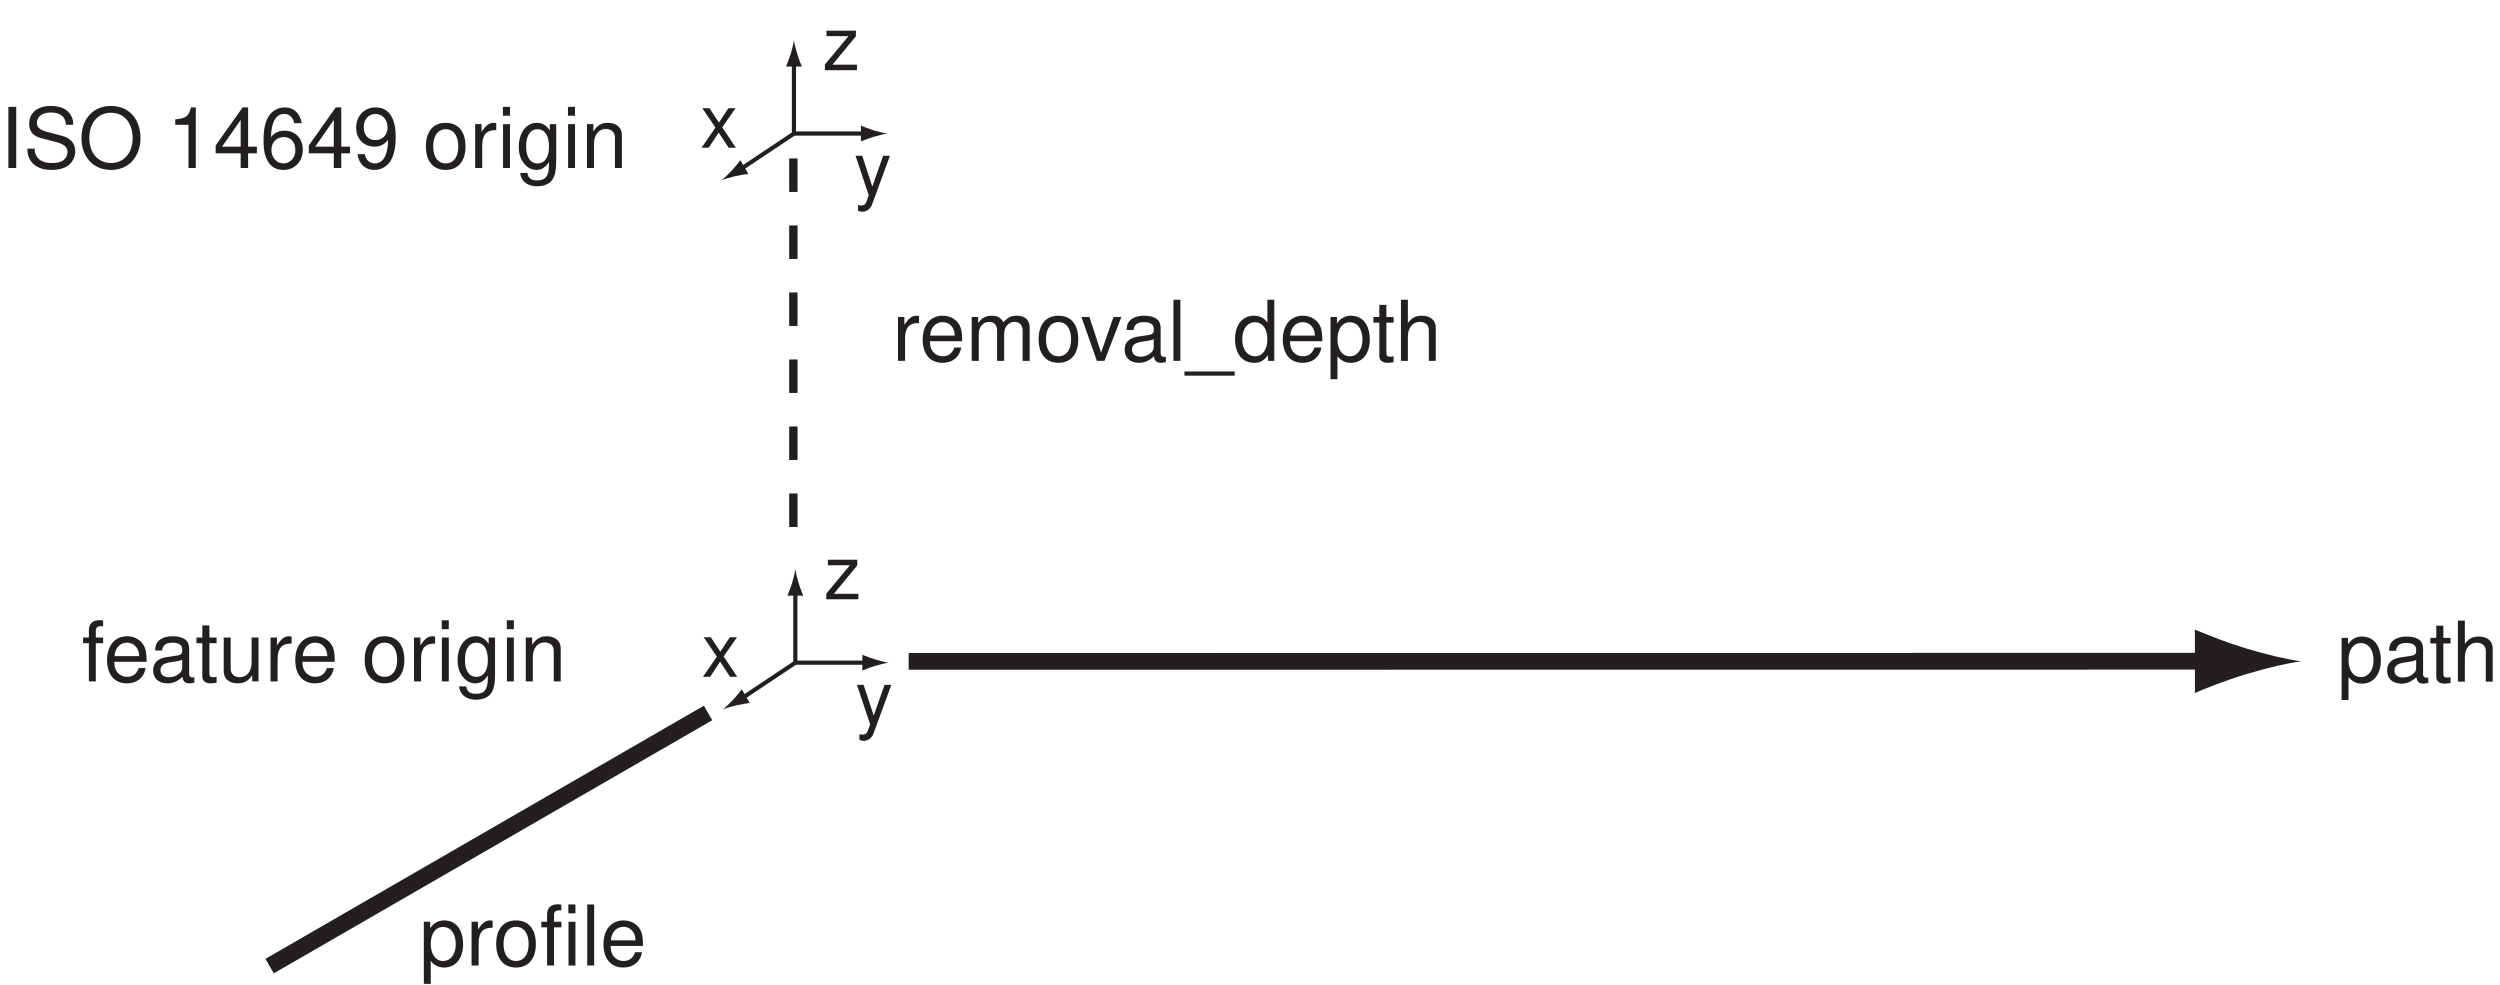
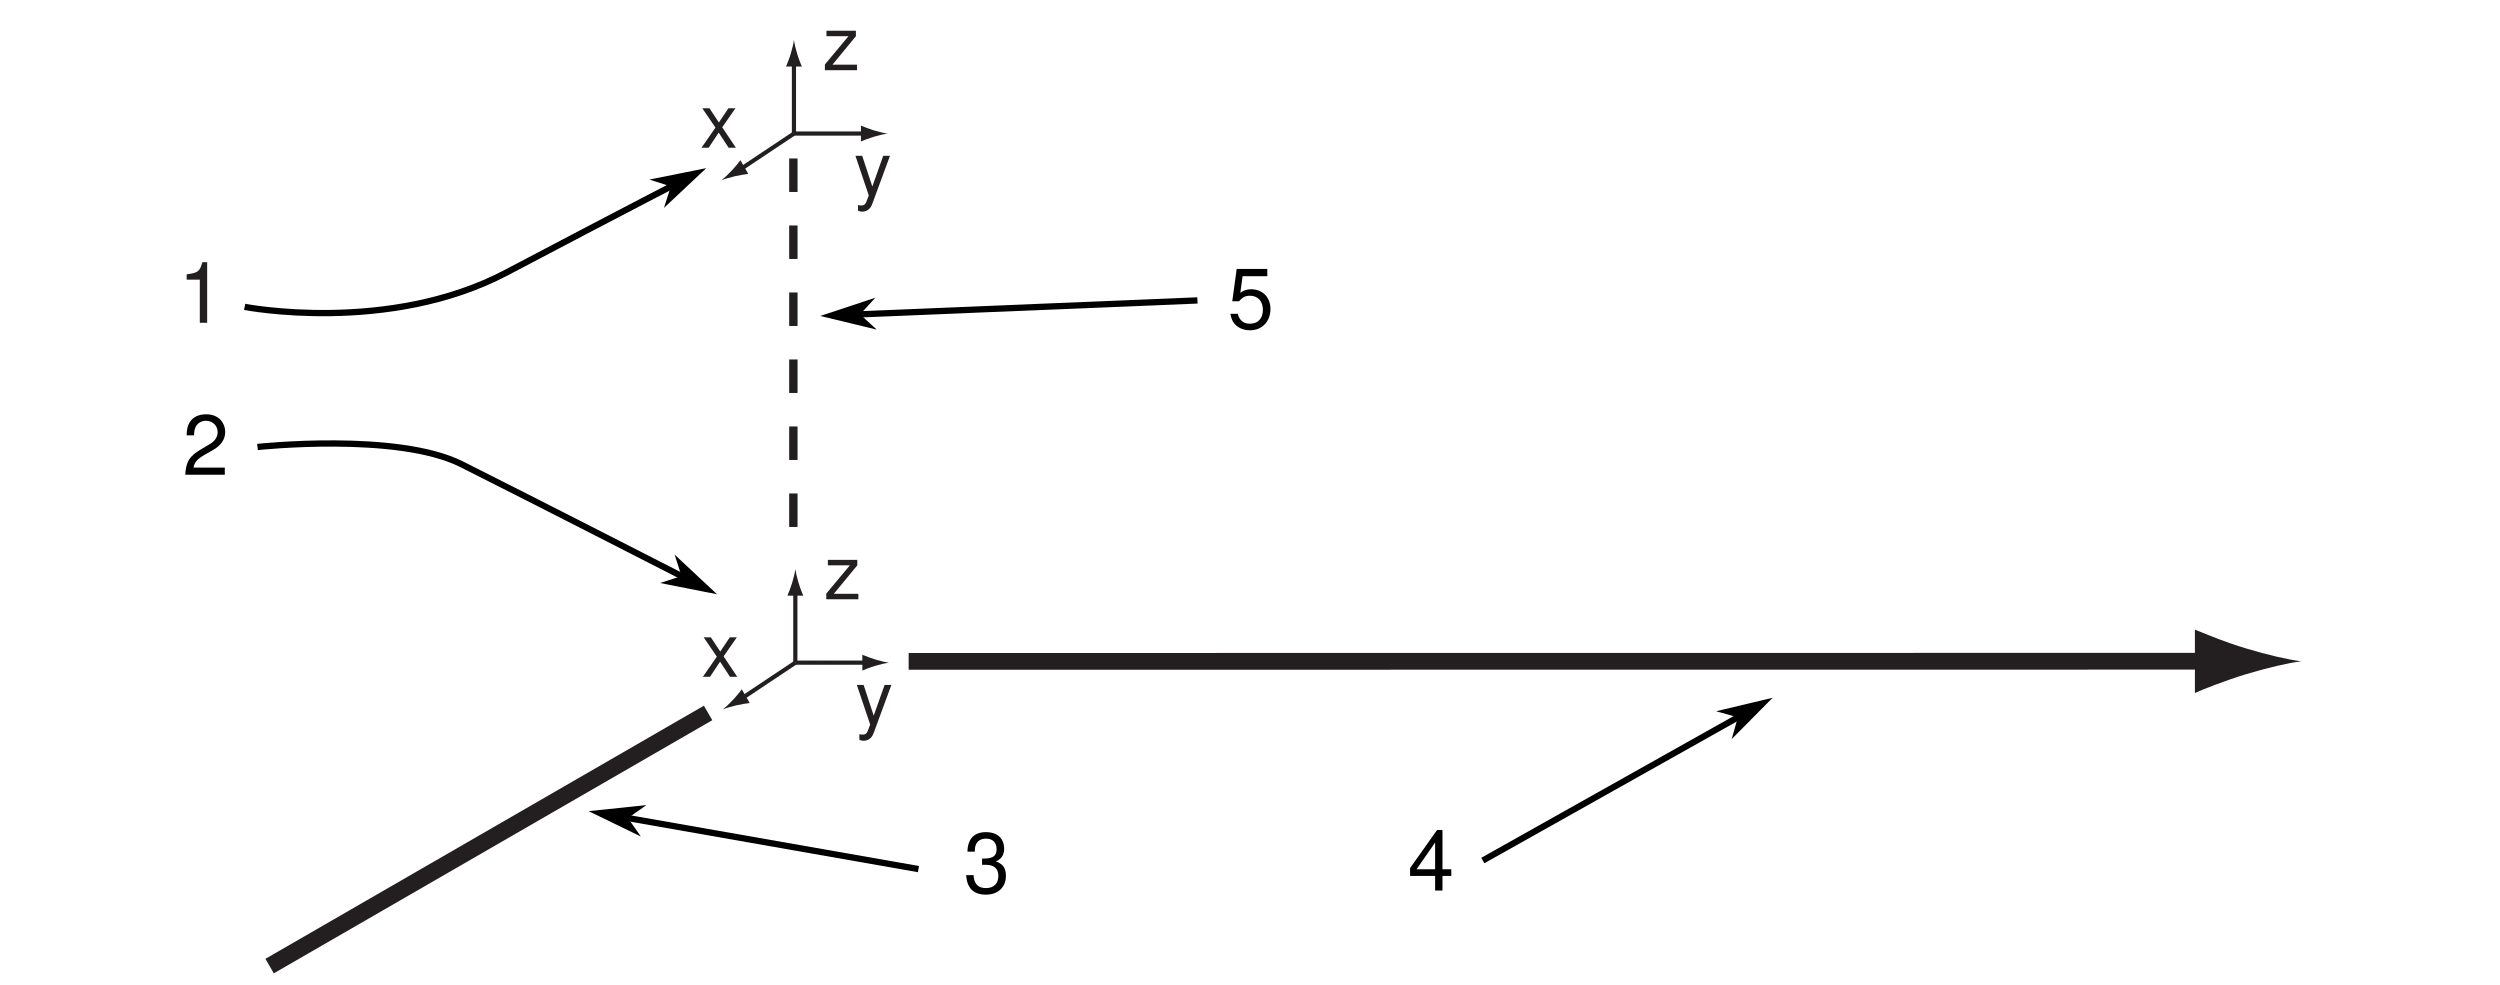
- <svg xmlns="http://www.w3.org/2000/svg" viewBox="0 0 397.997 156.716" height="156.716" width="397.997" xml:space="preserve" id="svg2" version="1.1">
-   <defs id="defs6" />
-   <g transform="matrix(1.333333,0,0,-1.333333,0,156.716)" id="g10">
-     <text id="text16" style="font-variant:normal;font-weight:normal;font-stretch:normal;font-size:10px;font-family:Helvetica;-inkscape-font-specification:Helvetica;writing-mode:lr-tb;fill:#231f20;fill-opacity:1;fill-rule:nonzero;stroke:none" transform="matrix(1,0,0,-1,50.0575,2.25)">
-       <tspan id="tspan12" y="0" x="0 5.56 8.89 14.45 17.23 19.45 21.67">profile</tspan>
-       <tspan id="tspan14" y="-33.895" x="228.98 234.54 240.1 242.88">path</tspan>
-     </text>
-     <g transform="translate(84.545,32.412)" id="g18">
-       <path id="path20" style="fill:none;stroke:#231f20;stroke-width:2;stroke-linecap:butt;stroke-linejoin:miter;stroke-miterlimit:4;stroke-dasharray:none;stroke-opacity:1" d="M 0,0 -52.354,-30.226" />
-       <g transform="translate(180.063,6.173)" id="g22">
-         <path id="path24" style="fill:none;stroke:#231f20;stroke-width:2;stroke-linecap:butt;stroke-linejoin:miter;stroke-miterlimit:4;stroke-dasharray:none;stroke-opacity:1" d="M 0,0 -156.116,-0.015" />
-       </g>
-     </g>
-     <g transform="translate(268.151,40.123)" id="g26">
-       <path id="path28" style="fill:#231f20;fill-opacity:1;fill-rule:nonzero;stroke:none" d="M 0,0 C -2.48,0.749 -4.093,1.438 -6.082,2.236 L -6.081,-5.33 C -5.369,-4.991 -2.48,-3.841 0,-3.092 2.654,-2.29 5.061,-1.741 6.621,-1.545 5.061,-1.35 2.654,-0.802 0,0" />
-     </g>
-     <text id="text34" style="font-variant:normal;font-weight:normal;font-stretch:normal;font-size:10px;font-family:Helvetica;-inkscape-font-specification:Helvetica;writing-mode:lr-tb;fill:#231f20;fill-opacity:1;fill-rule:nonzero;stroke:none" transform="matrix(1,0,0,-1,9.7364,36.1777)">
-       <tspan id="tspan30" y="0" x="0 2.48 8.04 13.6 16.38 21.94 25.27 30.83 33.61 39.17 42.65 44.87 50.43 52.65">feature origin</tspan>
-       <tspan id="tspan32" y="-38.272" x="96.794 100.124 105.684 114.014 119.424 124.174 129.734 131.954 137.514 143.074 148.634 154.194 156.974">removal_depth</tspan>
-     </text>
-     <path id="path36" style="fill:none;stroke:#231f20;stroke-width:1;stroke-linecap:butt;stroke-linejoin:miter;stroke-miterlimit:4;stroke-dasharray:4;stroke-dashoffset:0;stroke-opacity:1" d="m 94.727,54.619 v 46.883" />
-     <text id="text40" style="font-variant:normal;font-weight:normal;font-stretch:normal;font-size:10px;font-family:Helvetica;-inkscape-font-specification:Helvetica;writing-mode:lr-tb;fill:#231f20;fill-opacity:1;fill-rule:nonzero;stroke:none" transform="matrix(1,0,0,-1,0,97.4805)">
-       <tspan id="tspan38" y="0" x="0 2.78 9.45 17.23 20.01 25.57 31.13 36.69 42.25 47.81 50.59 56.15 59.63 61.85 67.41 69.63">ISO 14649 origin</tspan>
-     </text>
-     <g transform="translate(94.962,38.415)" id="g42">
-       <path id="path44" style="fill:none;stroke:#231f20;stroke-width:0.5;stroke-linecap:butt;stroke-linejoin:miter;stroke-miterlimit:4;stroke-dasharray:none;stroke-opacity:1" d="M 0,0 V 8.635" />
-     </g>
-     <g transform="translate(94.578,47.937)" id="g46">
-       <path id="path48" style="fill:#231f20;fill-opacity:1;fill-rule:nonzero;stroke:none" d="M 0,0 C -0.187,-0.621 -0.359,-1.023 -0.56,-1.522 H 1.332 C 1.248,-1.344 0.96,-0.621 0.773,0 0.572,0.662 0.436,1.266 0.387,1.654 0.338,1.266 0.2,0.662 0,0" />
-     </g>
-     <g transform="translate(94.962,38.417)" id="g50">
-       <path id="path52" style="fill:none;stroke:#231f20;stroke-width:0.5;stroke-linecap:butt;stroke-linejoin:miter;stroke-miterlimit:4;stroke-dasharray:none;stroke-opacity:1" d="M 0,0 H 8.636" />
-     </g>
-     <g transform="translate(104.483,38.802)" id="g54">
-       <path id="path56" style="fill:#231f20;fill-opacity:1;fill-rule:nonzero;stroke:none" d="m 0,0 c -0.619,0.188 -1.023,0.359 -1.52,0.559 v -1.891 c 0.178,0.084 0.901,0.371 1.52,0.559 0.664,0.201 1.266,0.337 1.656,0.386 C 1.266,-0.338 0.664,-0.201 0,0" />
-     </g>
-     <g transform="translate(94.962,38.415)" id="g58">
-       <path id="path60" style="fill:none;stroke:#231f20;stroke-width:0.5;stroke-linecap:butt;stroke-linejoin:miter;stroke-miterlimit:4;stroke-dasharray:none;stroke-opacity:1" d="M 0,0 -6.471,-4.316" />
-     </g>
-     <g transform="translate(87.918,33.321)" id="g62">
-       <path id="path64" style="fill:#231f20;fill-opacity:1;fill-rule:nonzero;stroke:none" d="M 0,0 C 0.631,0.148 1.066,0.201 1.596,0.275 L 0.65,1.914 C 0.539,1.752 0.057,1.143 -0.387,0.67 -0.861,0.164 -1.314,-0.256 -1.627,-0.492 -1.266,-0.34 -0.675,-0.158 0,0" />
-     </g>
-     <text id="text72" style="font-variant:normal;font-weight:normal;font-stretch:normal;font-size:9px;font-family:Helvetica;-inkscape-font-specification:Helvetica;writing-mode:lr-tb;fill:#231f20;fill-opacity:1;fill-rule:nonzero;stroke:none" transform="matrix(1,0,0,-1,98.3765,45.9834)">
-       <tspan id="tspan66" y="0" x="0">z</tspan>
-       <tspan id="tspan68" y="9.256" x="-14.603">x</tspan>
-       <tspan id="tspan70" y="14.935" x="3.753">y</tspan>
-     </text>
-     <g transform="translate(94.796,101.59)" id="g74">
-       <path id="path76" style="fill:none;stroke:#231f20;stroke-width:0.5;stroke-linecap:butt;stroke-linejoin:miter;stroke-miterlimit:4;stroke-dasharray:none;stroke-opacity:1" d="M 0,0 V 8.635" />
-     </g>
-     <g transform="translate(94.411,111.111)" id="g78">
-       <path id="path80" style="fill:#231f20;fill-opacity:1;fill-rule:nonzero;stroke:none" d="M 0,0 C -0.187,-0.621 -0.359,-1.023 -0.56,-1.521 H 1.332 C 1.248,-1.344 0.96,-0.621 0.773,0 0.572,0.662 0.435,1.266 0.387,1.654 0.338,1.266 0.2,0.662 0,0" />
-     </g>
-     <g transform="translate(94.796,101.592)" id="g82">
-       <path id="path84" style="fill:none;stroke:#231f20;stroke-width:0.5;stroke-linecap:butt;stroke-linejoin:miter;stroke-miterlimit:4;stroke-dasharray:none;stroke-opacity:1" d="M 0,0 H 8.636" />
-     </g>
-     <g transform="translate(104.316,101.977)" id="g86">
-       <path id="path88" style="fill:#231f20;fill-opacity:1;fill-rule:nonzero;stroke:none" d="m 0,0 c -0.619,0.188 -1.023,0.359 -1.52,0.559 v -1.891 c 0.178,0.084 0.901,0.371 1.52,0.559 0.664,0.201 1.266,0.337 1.656,0.386 C 1.266,-0.338 0.664,-0.201 0,0" />
-     </g>
-     <g transform="translate(94.796,101.59)" id="g90">
-       <path id="path92" style="fill:none;stroke:#231f20;stroke-width:0.5;stroke-linecap:butt;stroke-linejoin:miter;stroke-miterlimit:4;stroke-dasharray:none;stroke-opacity:1" d="M 0,0 -6.471,-4.317" />
-     </g>
-     <g transform="translate(87.751,96.496)" id="g94">
-       <path id="path96" style="fill:#231f20;fill-opacity:1;fill-rule:nonzero;stroke:none" d="M 0,0 C 0.631,0.148 1.066,0.201 1.596,0.275 L 0.65,1.914 C 0.539,1.752 0.057,1.143 -0.387,0.67 -0.861,0.164 -1.314,-0.256 -1.627,-0.492 -1.266,-0.34 -0.675,-0.158 0,0" />
-     </g>
-     <text id="text104" style="font-variant:normal;font-weight:normal;font-stretch:normal;font-size:9px;font-family:Helvetica;-inkscape-font-specification:Helvetica;writing-mode:lr-tb;fill:#231f20;fill-opacity:1;fill-rule:nonzero;stroke:none" transform="matrix(1,0,0,-1,98.21,109.1582)">
-       <tspan id="tspan98" y="0" x="0">z</tspan>
-       <tspan id="tspan100" y="9.256" x="-14.603">x</tspan>
-       <tspan id="tspan102" y="14.935" x="3.753">y</tspan>
-     </text>
+ <svg xmlns="http://www.w3.org/2000/svg" version="1.1" id="svg2" xml:space="preserve" width="397.997" height="156.716" viewBox="0 0 397.997 156.716">
+   <defs id="defs6">
+     <marker style="overflow:visible;" id="marker7652" refX="0.0" refY="0.0" orient="auto">
+       <path transform="scale(0.4) rotate(180) translate(10,0)" style="fill-rule:evenodd;stroke:#000000;stroke-width:1pt;stroke-opacity:1;fill:#000000;fill-opacity:1" d="M 0.0,0.0 L 5.0,-5.0 L -12.5,0.0 L 5.0,5.0 L 0.0,0.0 z " id="path7650" />
+     </marker>
+     <marker style="overflow:visible;" id="marker7598" refX="0.0" refY="0.0" orient="auto">
+       <path transform="scale(0.4) rotate(180) translate(10,0)" style="fill-rule:evenodd;stroke:#000000;stroke-width:1pt;stroke-opacity:1;fill:#000000;fill-opacity:1" d="M 0.0,0.0 L 5.0,-5.0 L -12.5,0.0 L 5.0,5.0 L 0.0,0.0 z " id="path7596" />
+     </marker>
+     <marker style="overflow:visible;" id="marker7550" refX="0.0" refY="0.0" orient="auto">
+       <path transform="scale(0.4) rotate(180) translate(10,0)" style="fill-rule:evenodd;stroke:#000000;stroke-width:1pt;stroke-opacity:1;fill:#000000;fill-opacity:1" d="M 0.0,0.0 L 5.0,-5.0 L -12.5,0.0 L 5.0,5.0 L 0.0,0.0 z " id="path7548" />
+     </marker>
+     <marker orient="auto" refY="0.0" refX="0.0" id="marker7448" style="overflow:visible;">
+       <path id="path7446" d="M 0.0,0.0 L 5.0,-5.0 L -12.5,0.0 L 5.0,5.0 L 0.0,0.0 z " style="fill-rule:evenodd;stroke:#000000;stroke-width:1pt;stroke-opacity:1;fill:#000000;fill-opacity:1" transform="scale(0.4) rotate(180) translate(10,0)" />
+     </marker>
+     <marker orient="auto" refY="0.0" refX="0.0" id="marker7438" style="overflow:visible;">
+       <path id="path7436" d="M 0.0,0.0 L 5.0,-5.0 L -12.5,0.0 L 5.0,5.0 L 0.0,0.0 z " style="fill-rule:evenodd;stroke:#000000;stroke-width:1pt;stroke-opacity:1;fill:#000000;fill-opacity:1" transform="scale(0.4) rotate(180) translate(10,0)" />
+     </marker>
+     <marker orient="auto" refY="0.0" refX="0.0" id="marker7396" style="overflow:visible;">
+       <path id="path7394" d="M 0.0,0.0 L 5.0,-5.0 L -12.5,0.0 L 5.0,5.0 L 0.0,0.0 z " style="fill-rule:evenodd;stroke:#000000;stroke-width:1pt;stroke-opacity:1;fill:#000000;fill-opacity:1" transform="scale(0.8) rotate(180) translate(12.5,0)" />
+     </marker>
+     <marker orient="auto" refY="0.0" refX="0.0" id="marker7386" style="overflow:visible;">
+       <path id="path7384" d="M 0.0,0.0 L 5.0,-5.0 L -12.5,0.0 L 5.0,5.0 L 0.0,0.0 z " style="fill-rule:evenodd;stroke:#000000;stroke-width:1pt;stroke-opacity:1;fill:#000000;fill-opacity:1" transform="scale(0.8) rotate(180) translate(12.5,0)" />
+     </marker>
+   </defs>
+   <path d="M 112.727,113.5 42.921,153.801" style="fill:none;stroke:#231f20;stroke-width:2.667;stroke-linecap:butt;stroke-linejoin:miter;stroke-miterlimit:4;stroke-dasharray:none;stroke-opacity:1" id="path20" />
+   <g id="g22" transform="matrix(1.333333,0,0,-1.333333,352.8107,105.2693)">
+     <path d="M 0,0 -156.116,-0.015" style="fill:none;stroke:#231f20;stroke-width:2;stroke-linecap:butt;stroke-linejoin:miter;stroke-miterlimit:4;stroke-dasharray:none;stroke-opacity:1" id="path24" />
  </g>
+   <path d="m 357.535,103.219 c -3.307,-0.999 -5.457,-1.917 -8.109,-2.981 l 0.001,10.088 c 0.949,-0.452 4.801,-1.985 8.108,-2.984 3.539,-1.069 6.748,-1.801 8.828,-2.063 -2.08,-0.26 -5.289,-0.991 -8.828,-2.06" style="fill:#231f20;fill-opacity:1;fill-rule:nonzero;stroke:none;stroke-width:1.333" id="path28" />
+   <path id="path36" style="fill:none;stroke:#231f20;stroke-width:1.333;stroke-linecap:butt;stroke-linejoin:miter;stroke-miterlimit:4;stroke-dasharray:5.333;stroke-dashoffset:0;stroke-opacity:1" d="M 126.303,83.891 V 21.38" />
+   <text x="28.355" y="51.389" id="text40" style="font-style:normal;font-variant:normal;font-weight:normal;font-stretch:normal;font-size:13.333px;font-family:Helvetica;-inkscape-font-specification:'Helvetica Normal';font-variant-ligatures:normal;font-variant-caps:normal;font-variant-numeric:normal;font-variant-east-asian:normal;writing-mode:lr-tb;fill:#231f20;fill-opacity:1;fill-rule:nonzero;stroke:none;stroke-width:1.333">
+     <tspan y="51.389" x="28.355" id="tspan7352">1</tspan>
+   </text>
+   <path d="M 126.616,105.496 V 93.983" style="fill:none;stroke:#231f20;stroke-width:0.667;stroke-linecap:butt;stroke-linejoin:miter;stroke-miterlimit:4;stroke-dasharray:none;stroke-opacity:1" id="path44" />
+   <path d="m 126.104,92.8 c -0.249,0.828 -0.479,1.364 -0.747,2.029 H 127.88 c -0.112,-0.237 -0.496,-1.201 -0.745,-2.029 -0.268,-0.883 -0.449,-1.688 -0.515,-2.205 -0.065,0.517 -0.249,1.323 -0.516,2.205" style="fill:#231f20;fill-opacity:1;fill-rule:nonzero;stroke:none;stroke-width:1.333" id="path48" />
+   <path d="m 126.616,105.493 h 11.515" style="fill:none;stroke:#231f20;stroke-width:0.667;stroke-linecap:butt;stroke-linejoin:miter;stroke-miterlimit:4;stroke-dasharray:none;stroke-opacity:1" id="path52" />
+   <path d="m 139.311,104.98 c -0.825,-0.251 -1.364,-0.479 -2.027,-0.745 v 2.521 c 0.237,-0.112 1.201,-0.495 2.027,-0.745 0.885,-0.268 1.688,-0.449 2.208,-0.515 -0.52,-0.065 -1.323,-0.248 -2.208,-0.516" style="fill:#231f20;fill-opacity:1;fill-rule:nonzero;stroke:none;stroke-width:1.333" id="path56" />
+   <path d="m 126.616,105.496 -8.628,5.755" style="fill:none;stroke:#231f20;stroke-width:0.667;stroke-linecap:butt;stroke-linejoin:miter;stroke-miterlimit:4;stroke-dasharray:none;stroke-opacity:1" id="path60" />
+   <path d="m 117.224,112.288 c 0.841,-0.197 1.421,-0.268 2.128,-0.367 l -1.261,-2.185 c -0.148,0.216 -0.791,1.028 -1.383,1.659 -0.632,0.675 -1.236,1.235 -1.653,1.549 0.481,-0.203 1.269,-0.445 2.169,-0.656" style="fill:#231f20;fill-opacity:1;fill-rule:nonzero;stroke:none;stroke-width:1.333" id="path64" />
+   <text y="95.405" x="131.169" id="text72" style="font-variant:normal;font-weight:normal;font-stretch:normal;font-size:12px;font-family:Helvetica;-inkscape-font-specification:Helvetica;writing-mode:lr-tb;fill:#231f20;fill-opacity:1;fill-rule:nonzero;stroke:none;stroke-width:1.333">
+     <tspan style="stroke-width:1.333" id="tspan66" y="95.405" x="131.169">z</tspan>
+     <tspan style="stroke-width:1.333" id="tspan68" y="107.746" x="111.697">x</tspan>
+     <tspan style="stroke-width:1.333" id="tspan70" y="115.319" x="136.173">y</tspan>
+   </text>
+   <path d="M 126.395,21.263 V 9.749" style="fill:none;stroke:#231f20;stroke-width:0.667;stroke-linecap:butt;stroke-linejoin:miter;stroke-miterlimit:4;stroke-dasharray:none;stroke-opacity:1" id="path76" />
+   <path d="m 125.881,8.568 c -0.249,0.828 -0.479,1.364 -0.747,2.028 h 2.523 c -0.112,-0.236 -0.496,-1.2 -0.745,-2.028 -0.268,-0.883 -0.451,-1.688 -0.515,-2.205 -0.065,0.517 -0.249,1.323 -0.516,2.205" style="fill:#231f20;fill-opacity:1;fill-rule:nonzero;stroke:none;stroke-width:1.333" id="path80" />
+   <path d="m 126.395,21.26 h 11.515" style="fill:none;stroke:#231f20;stroke-width:0.667;stroke-linecap:butt;stroke-linejoin:miter;stroke-miterlimit:4;stroke-dasharray:none;stroke-opacity:1" id="path84" />
+   <path d="m 139.088,20.747 c -0.825,-0.251 -1.364,-0.479 -2.027,-0.745 v 2.521 c 0.237,-0.112 1.201,-0.495 2.027,-0.745 0.885,-0.268 1.688,-0.449 2.208,-0.515 -0.52,-0.065 -1.323,-0.248 -2.208,-0.516" style="fill:#231f20;fill-opacity:1;fill-rule:nonzero;stroke:none;stroke-width:1.333" id="path88" />
+   <path d="m 126.395,21.263 -8.628,5.756" style="fill:none;stroke:#231f20;stroke-width:0.667;stroke-linecap:butt;stroke-linejoin:miter;stroke-miterlimit:4;stroke-dasharray:none;stroke-opacity:1" id="path92" />
+   <path d="m 117.001,28.055 c 0.841,-0.197 1.421,-0.268 2.128,-0.367 L 117.868,25.503 c -0.148,0.216 -0.791,1.028 -1.383,1.659 -0.632,0.675 -1.236,1.235 -1.653,1.549 0.481,-0.203 1.269,-0.445 2.169,-0.656" style="fill:#231f20;fill-opacity:1;fill-rule:nonzero;stroke:none;stroke-width:1.333" id="path96" />
+   <text y="11.172" x="130.947" id="text104" style="font-variant:normal;font-weight:normal;font-stretch:normal;font-size:12px;font-family:Helvetica;-inkscape-font-specification:Helvetica;writing-mode:lr-tb;fill:#231f20;fill-opacity:1;fill-rule:nonzero;stroke:none;stroke-width:1.333">
+     <tspan style="stroke-width:1.333" id="tspan98" y="11.172" x="130.947">z</tspan>
+     <tspan style="stroke-width:1.333" id="tspan100" y="23.513" x="111.475">x</tspan>
+     <tspan style="stroke-width:1.333" id="tspan102" y="31.086" x="135.951">y</tspan>
+   </text>
+   <text id="text7356" y="75.599" x="29.038" style="font-size:13.333px;line-height:1;font-family:Helvetica;-inkscape-font-specification:'Helvetica Normal';letter-spacing:0px;word-spacing:0px" xml:space="preserve">
+     <tspan y="75.599" x="29.038" id="tspan7354">2</tspan>
+   </text>
+   <text id="text7360" y="142.118" x="153.391" style="font-size:13.333px;line-height:1;font-family:Helvetica;-inkscape-font-specification:'Helvetica Normal';letter-spacing:0px;word-spacing:0px" xml:space="preserve">
+     <tspan y="142.118" x="153.391" id="tspan7358">3</tspan>
+   </text>
+   <text id="text7364" y="141.776" x="224.108" style="font-size:13.333px;line-height:1;font-family:Helvetica;-inkscape-font-specification:'Helvetica Normal';letter-spacing:0px;word-spacing:0px" xml:space="preserve">
+     <tspan y="141.776" x="224.108" id="tspan7362">4</tspan>
+   </text>
+   <text id="text7368" y="52.269" x="195.412" style="font-size:13.333px;line-height:1;font-family:Helvetica;-inkscape-font-specification:'Helvetica Normal';letter-spacing:0px;word-spacing:0px" xml:space="preserve">
+     <tspan y="52.269" x="195.412" id="tspan7366">5</tspan>
+   </text>
+   <path id="path7372" d="m 38.946,48.853 c 0,0 22.889,4.441 41.679,-5.466 18.79,-9.907 30.063,-15.715 30.063,-15.715" style="fill:none;stroke:#000000;stroke-width:1px;stroke-linecap:butt;stroke-linejoin:miter;stroke-opacity:1;marker-end:url(#marker7448)" />
+   <path id="path7374" d="m 40.995,71.158 c 0,0 22.206,-2.391 32.455,2.733 10.249,5.124 38.946,19.814 38.946,19.814" style="fill:none;stroke:#000000;stroke-width:1px;stroke-linecap:butt;stroke-linejoin:miter;stroke-opacity:1;marker-end:url(#marker7438)" />
+   <path id="path7546" d="M 146.217,138.36 95.656,129.477" style="fill:none;stroke:#000000;stroke-width:1px;stroke-linecap:butt;stroke-linejoin:miter;stroke-opacity:1;marker-end:url(#marker7550)" />
+   <path id="path7594" d="M 236.065,136.993 280.477,112.054" style="fill:none;stroke:#000000;stroke-width:1px;stroke-linecap:butt;stroke-linejoin:miter;stroke-opacity:1;marker-end:url(#marker7598)" />
+   <path id="path7648" d="m 190.629,47.828 -58.077,2.391" style="fill:none;stroke:#000000;stroke-width:1px;stroke-linecap:butt;stroke-linejoin:miter;stroke-opacity:1;marker-end:url(#marker7652)" />
</svg>
